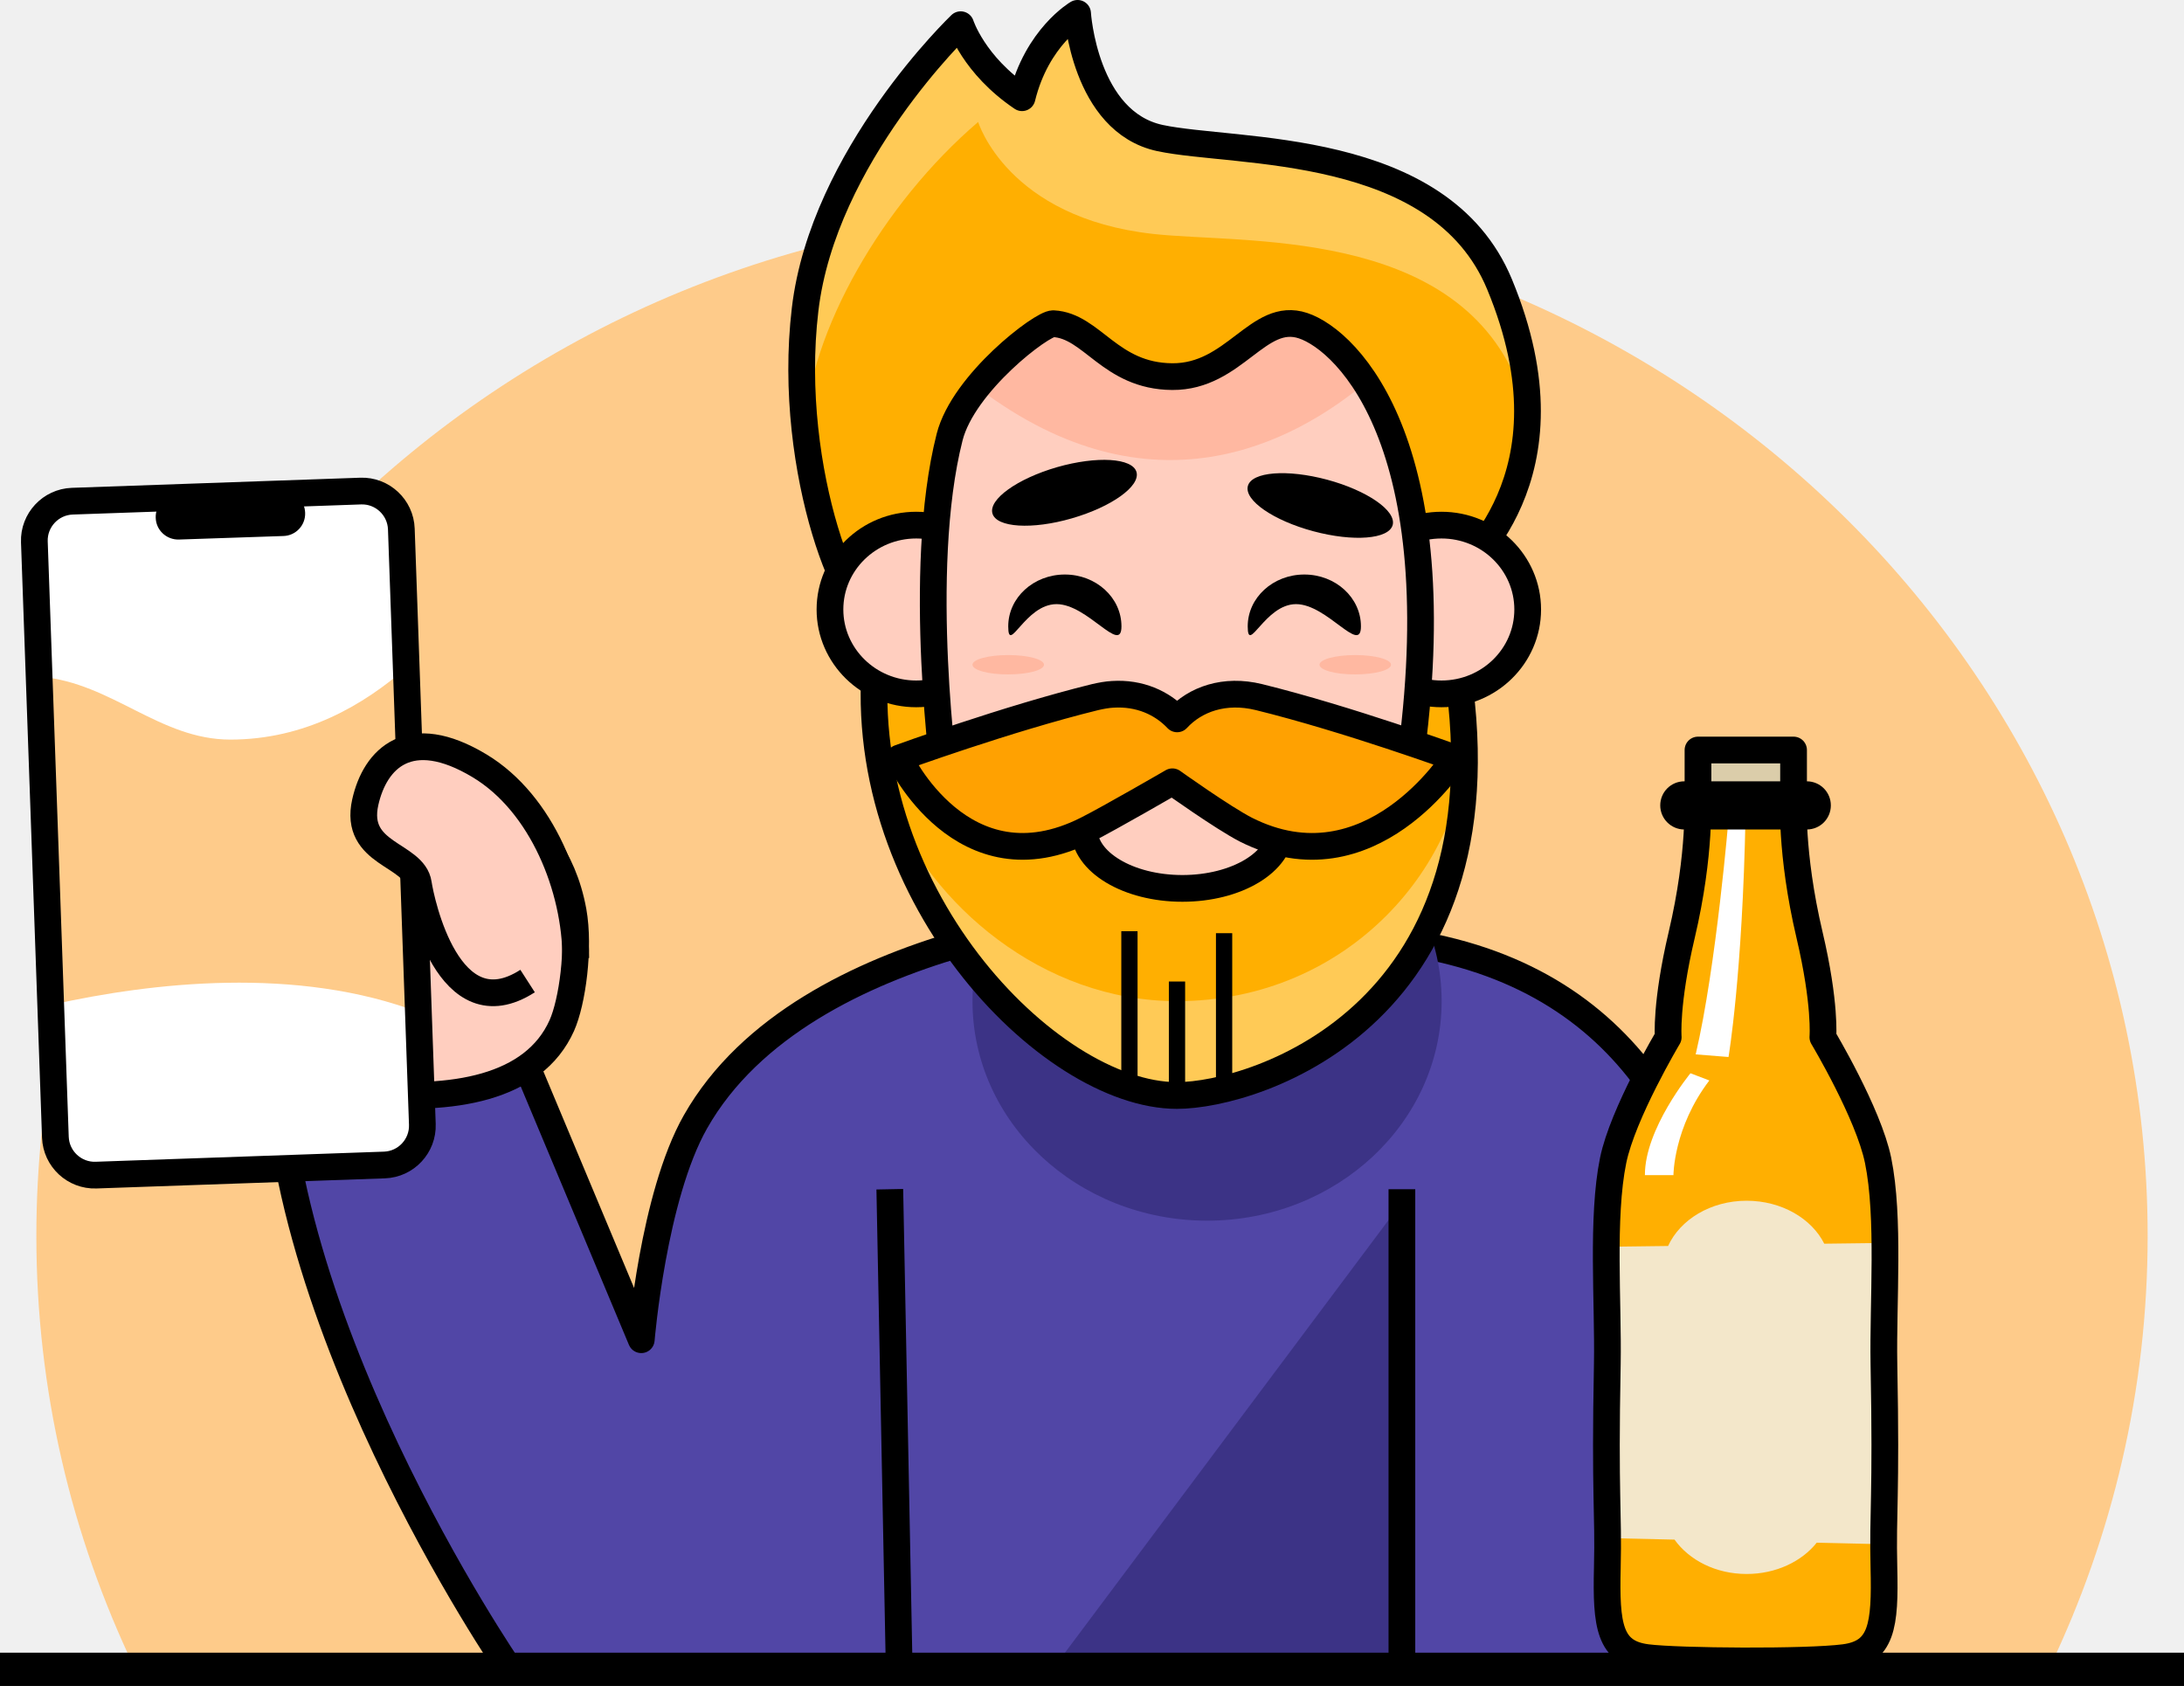
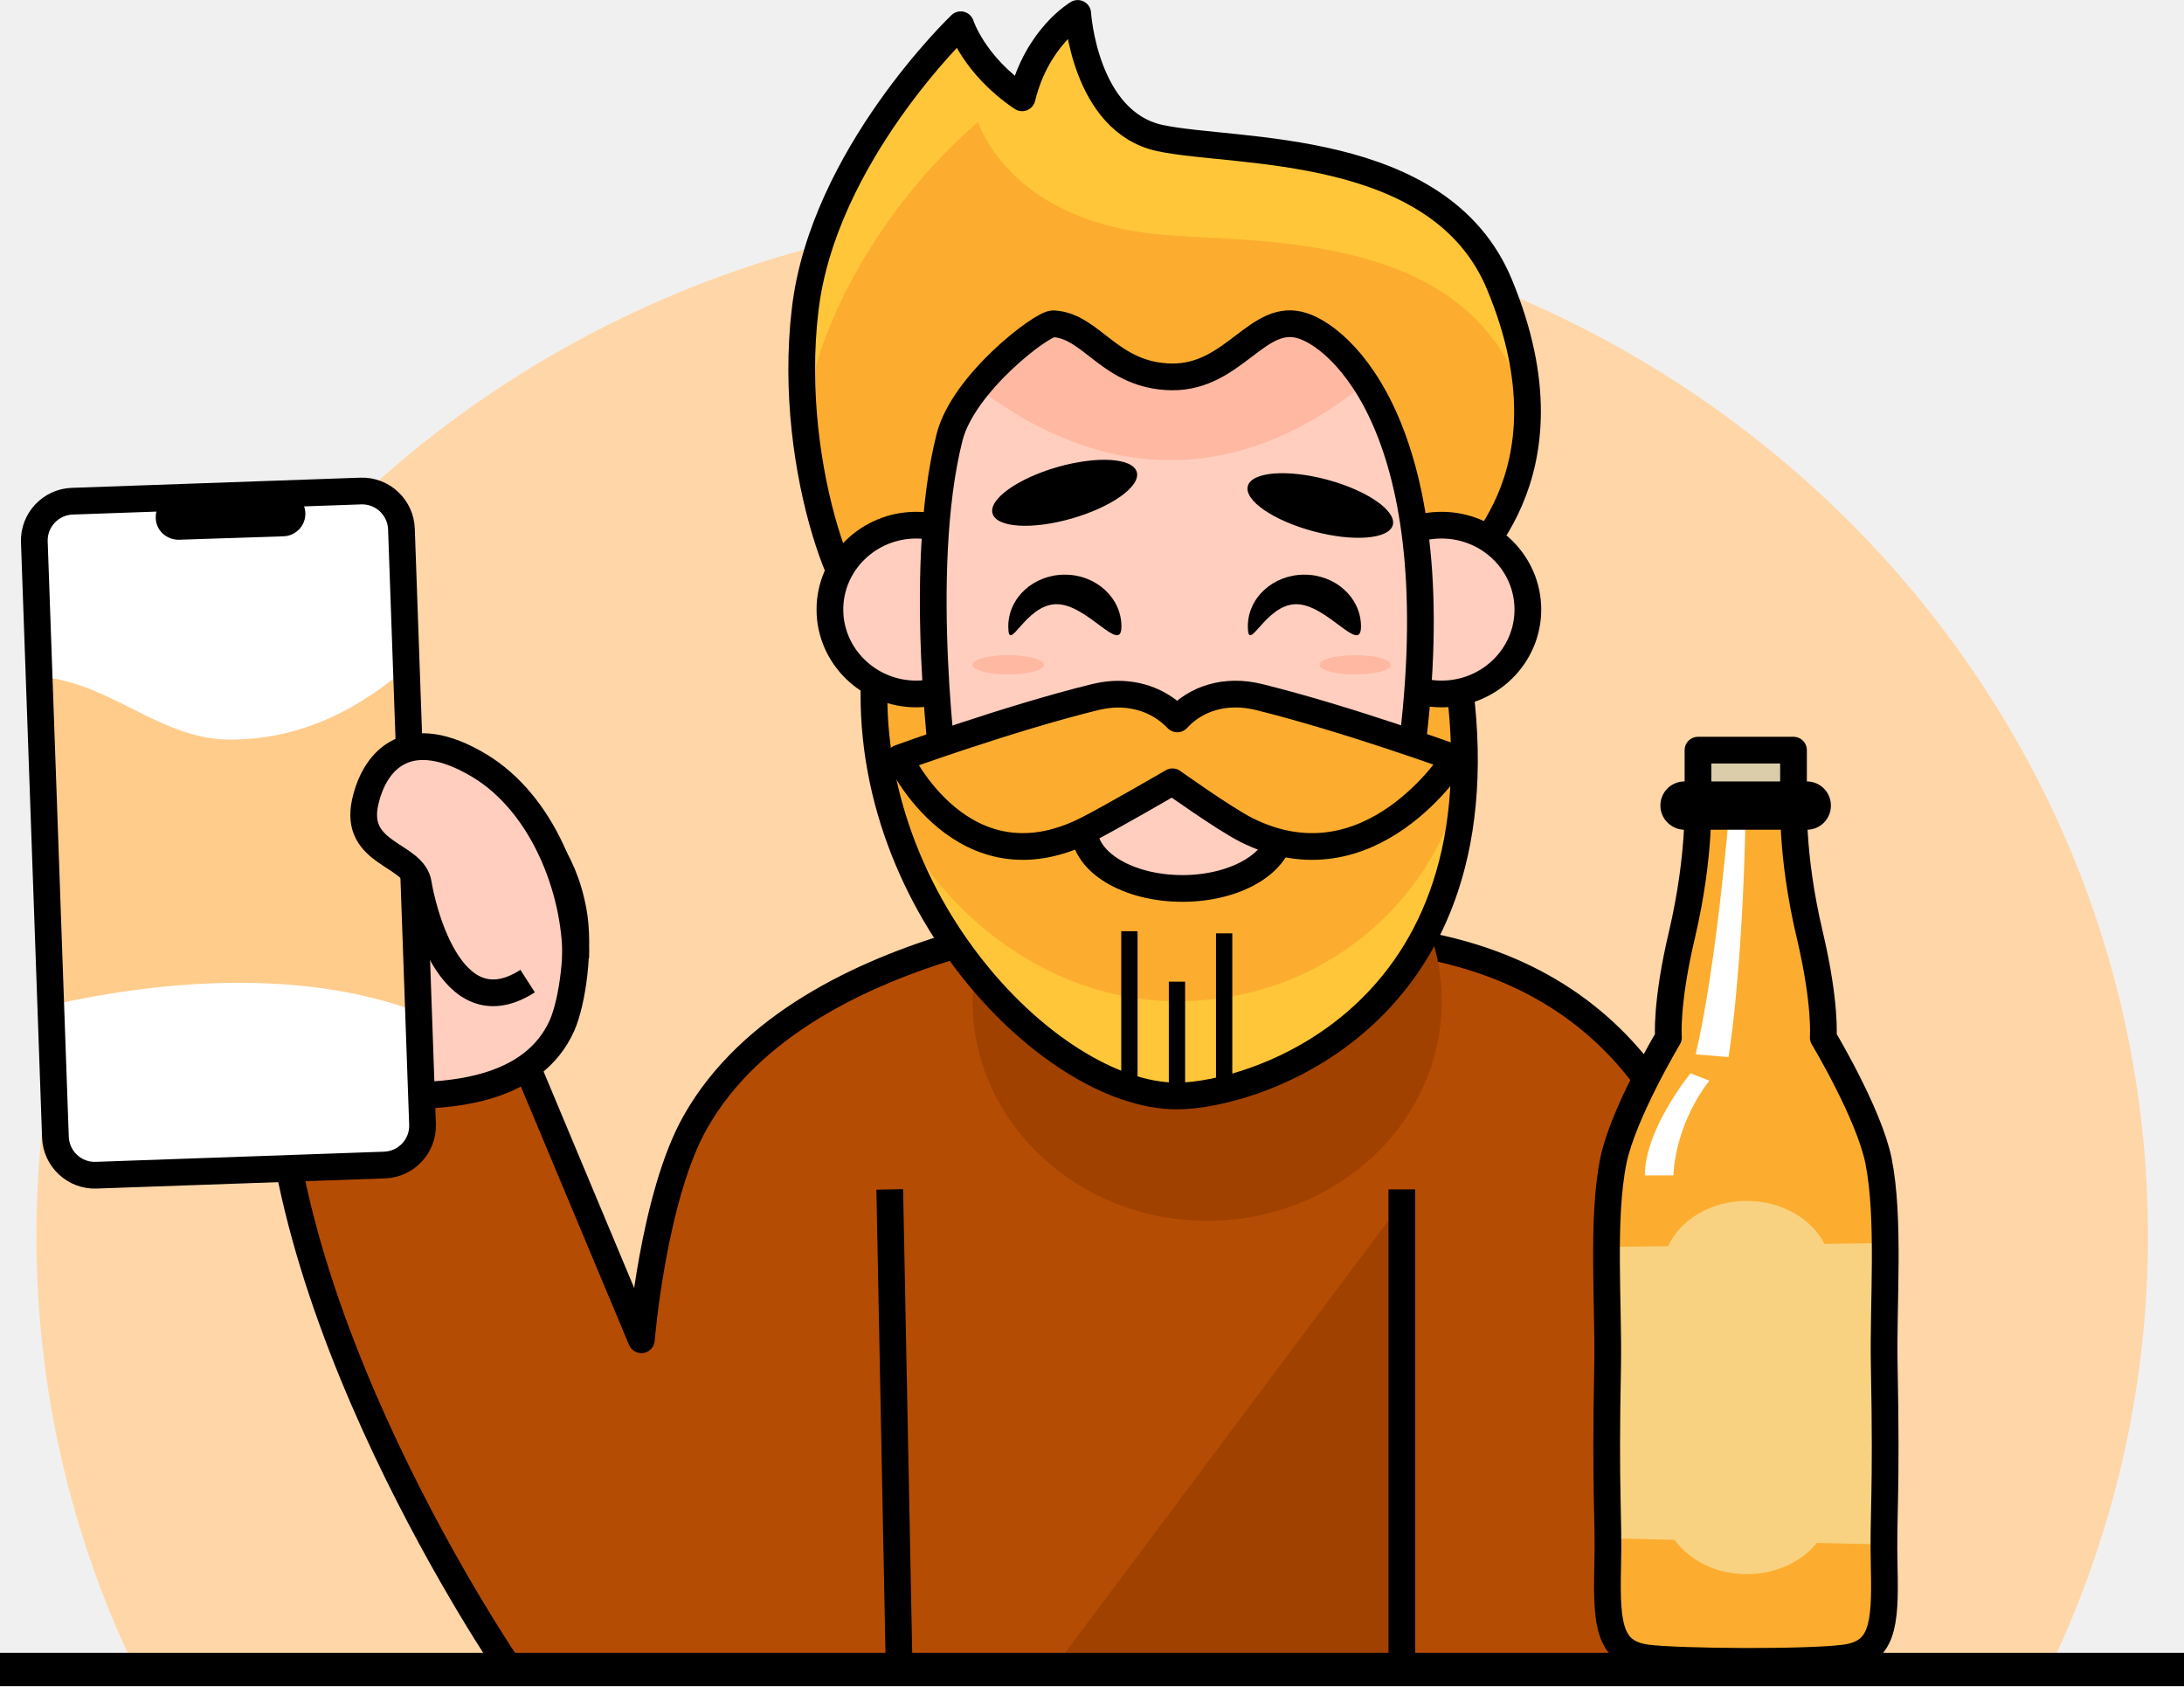
- <svg xmlns="http://www.w3.org/2000/svg" xmlns:ns1="http://vectornator.io" version="1.1" id="Слой_1" x="0px" y="0px" width="1423.6px" height="1099px" viewBox="0 0 1423.6 1099" style="enable-background:new 0 0 1423.6 1099;" xml:space="preserve">
+ <svg xmlns="http://www.w3.org/2000/svg" version="1.1" id="Layer_1" x="0px" y="0px" viewBox="0 0 1138.7 879.1" style="enable-background:new 0 0 1138.7 879.1;" xml:space="preserve">
  <style type="text/css">
- 	.st0{fill:#FECB8A;}
- 	.st1{fill:#5146A6;stroke:#000000;stroke-width:17.419;stroke-linejoin:round;stroke-miterlimit:29.031;}
- 	.st2{fill:#FFCEBF;stroke:#000000;stroke-width:17.419;stroke-linejoin:round;stroke-miterlimit:29.031;}
- 	.st3{fill:#3C3386;}
- 	.st4{fill:none;stroke:#000000;stroke-width:17.419;stroke-linejoin:round;stroke-miterlimit:29.031;}
- 	.st5{fill:#FFCA56;}
- 	.st6{fill:#FFAF01;}
+ 	.st0{fill:#FFD6A7;}
+ 	.st1{fill:#B54C04;stroke:#000000;stroke-width:13.933;stroke-linejoin:round;stroke-miterlimit:9.999;}
+ 	.st2{fill:#FFCEBF;stroke:#000000;stroke-width:13.933;stroke-linejoin:round;stroke-miterlimit:9.999;}
+ 	.st3{fill:#A04100;}
+ 	.st4{fill:none;stroke:#000000;stroke-width:13.933;stroke-linejoin:round;stroke-miterlimit:9.999;}
+ 	.st5{fill:#FFC639;}
+ 	.st6{fill:#FCAD2F;}
	.st7{fill:#FFCEBF;}
	.st8{fill:#FFB8A1;}
	.st9{fill:#FFFFFF;}
- 	.st10{fill:#FFA101;stroke:#000000;stroke-width:17.419;stroke-linejoin:round;stroke-miterlimit:29.031;}
- 	.st11{fill:#F3E7CA;}
- 	.st12{fill:none;stroke:#000000;stroke-width:2.418;stroke-linejoin:round;stroke-miterlimit:29.031;}
- 	.st13{fill:#DBCDAA;stroke:#000000;stroke-width:17.419;stroke-linejoin:round;stroke-miterlimit:29.031;}
+ 	.st10{fill:#FFCC8C;}
+ 	.st11{fill:#FCAD2F;stroke:#000000;stroke-width:13.933;stroke-linejoin:round;stroke-miterlimit:9.999;}
+ 	.st12{fill:#F8D280;}
+ 	.st13{fill:none;stroke:#000000;stroke-width:1.934;stroke-linejoin:round;stroke-miterlimit:9.999;}
+ 	.st14{fill:#DBCDAA;stroke:#000000;stroke-width:13.933;stroke-linejoin:round;stroke-miterlimit:9.999;}
</style>
-   <g id="Слой-1" ns1:layerName="–°–ї–Њ–є 1">
-     <g ns1:layerName="–У—А—Г–њ–њ–∞ 40">
-       <path ns1:layerName="–Ъ—А–Є–≤–∞—П 47" class="st0" d="M711.9,137.5c-380,0-688.2,299.1-688.2,668.2    c0,100.4,22.9,195.5,63.7,280.9h1248.8c40.8-85.4,63.7-180.5,63.7-280.9C1399.9,436.6,1091.9,137.5,711.9,137.5z" />
-       <g ns1:layerName="–У—А—Г–њ–њ–∞ 45">
-         <path ns1:layerName="–Ъ—А–Є–≤–∞—П 48" class="st1" d="M743.1,594c0,0-218.5,11.5-289.8,137.3     c-27.6,48.6-35.3,142-35.3,142l-85.8-204.9l-151.6-10c-12.7,190.7,151.6,429.6,151.6,429.6l780.2-1.6     c0,0,108.1-422.9-192.1-471.5L743.1,594z" />
-         <path ns1:layerName="–Ъ—А–Є–≤–∞—П 49" class="st2" d="M175.1,548.2c-67.1,108,7.5,158.9,60.7,164.2     c59.5,5.9,112-2.9,130.4-43.9c6.9-15.5,11.7-50.6,7.4-74.5c-13.3-73-79.5-84.6-79.5-84.6L175.1,548.2z" />
-         <path ns1:layerName="–Ъ—А–Є–≤–∞—П 50" class="st3" d="M914.6,782.6l-227.3,303.9l231.8-9.7     L914.6,782.6z" />
-         <path ns1:layerName="–Ъ—А–Є–≤–∞—П 51" class="st4" d="M913.8,775.2v304.2" />
-         <path ns1:layerName="–Ъ—А–Є–≤–∞—П 52" class="st4" d="M580,775.2l6,306.3" />
-         <path ns1:layerName="–Ю–≤–∞–ї 22" class="st3" d="M633.9,652.6c0-79,68.4-143.1,152.9-143.1     c84.4,0,152.9,64.1,152.9,143.1c0,79-68.4,143.1-152.9,143.1C702.3,795.6,633.9,731.6,633.9,652.6z" />
-         <path ns1:layerName="–Ъ—А–Є–≤–∞—П 53" class="st5" d="M626.2,16c-62.3,53.3-98.4,121-101.5,185.7     c-4.5,94.9,44.8,180.4,44.8,180.4s26.1-115.9,2,40.4C558.3,507.6,584.1,559.4,623,612c32.5,44,70.6,96.5,136.9,102.1     c108.7,9.2,183.4-98.9,196.4-183.6c10.6-68.9-14.6-118.7-16.6-169.1c-0.5-13.1,7.1,39.4,10.2,16.1c1.1-8.8,80.7-64.4,27.5-192.4     c-41.8-100.7-208-78.6-236.3-98.2c-28.3-19.6-40.5-78.2-40.5-78.2l-38,52.8L626.2,16z" />
-         <path ns1:layerName="–Ъ—А–Є–≤–∞—П 54" class="st6" d="M637.6,79.5     c-62.3,53.3-110.1,136.6-113.2,201.3c-0.1,3.2,9.4,78,16.6,69.8c10.6,52.4,46,0.9,39,46.7c-9.6,62-17.5,82,0,125.5     c26.6,66.3,99.1,129.8,187.2,129.8c112.7,0,188.1-90.3,189.3-174.8c0.5-34.1,4.2-3.6-8.2-50.7c-5.2-19.6,4.2-37.9,5.7-49.1     c0.8-6.3,41.9-44.2,41.5-107.3c-3.5-9.2-2.7-12.6-6.6-22c-41.8-100.7-178.4-89.7-237.1-96.2C656.5,142,637.6,79.5,637.6,79.5z" />
-         <path ns1:layerName="–Ъ—А–Є–≤–∞—П 61" class="st4" d="M702.4,8.7c0,0-26.5,15.4-36.2,55     c-31.6-21.3-40-47.6-40-47.6s-89.6,85.5-101.4,185.6C512.1,308.5,557,414,570.1,397.3c16.5-21.1,7.2-24,1.4,25.2     c-18.6,157.1,111.7,291.6,195.7,291.6c51.5,0,222.1-53.7,181.1-287.1c-15.2-86.6-13.1,63.1,1.6-49.5     c1.1-8.8,80.6-64.3,27.5-192.3C938.5,91.6,805.6,100.5,756.2,90S702.4,8.7,702.4,8.7z" />
-         <path ns1:layerName="–Ю–≤–∞–ї 24" class="st2" d="M883.4,397.3c0-30.4,25.2-55,56.2-55s56.2,24.6,56.2,55     s-25.2,55-56.2,55S883.4,427.6,883.4,397.3z" />
-         <path ns1:layerName="–Ю–≤–∞–ї 23" class="st2" d="M541,397.3c0-30.4,25.2-55,56.2-55s56.2,24.6,56.2,55     s-25.2,55-56.2,55S541,427.6,541,397.3z" />
-         <path ns1:layerName="–Ъ—А–Є–≤–∞—П 56" class="st7" d="M686.6,211c-7.3-0.4-58.6,38.6-67.6,73.9     c-22.3,87.6-2.8,226.4-2.8,226.4c27.1,29,61.2,24.6,95.6,29.4c98.5,13.6,205.3-30,205.3-30C951,292.4,878.7,222,849.4,212.3     c-29.3-9.8-44.6,33.5-85.3,33.2C723.4,245.2,712,212.3,686.6,211z" />
-         <path ns1:layerName="–Ъ—А–Є–≤–∞—П 57" class="st8" d="M841,210.9c-23.1,1.7-39.3,34.8-74.9,34.6     c-40.7-0.3-52.1-33.2-77.5-34.5c-5.1-0.3-31.6,18.9-50.2,42.5c112,84.3,204.5,35.7,252.9-5c-14.3-21.7-29.7-32.7-39.9-36.1     C847.7,211.1,844.3,210.7,841,210.9z" />
-         <path ns1:layerName="–Ъ—А–Є–≤–∞—П 58" class="st4" d="M686.6,211c-7.3-0.4-58.6,38.6-67.6,73.9     c-22.3,87.6-2.8,226.4-2.8,226.4c27.2,29,80.3-6.5,114.7-1.8c98.4,13.5,186.2,1.1,186.2,1.1C951,292.4,878.7,222,849.4,212.3     c-29.3-9.8-44.6,33.5-85.3,33.2C723.4,245.2,712,212.3,686.6,211z" />
-         <path ns1:layerName="–Ю–≤–∞–ї 25" class="st2" d="M706.7,540.6c0-21.3,28.6-38.5,64-38.5     c35.3,0,64,17.2,64,38.5s-28.6,38.5-64,38.5C735.4,579.1,706.7,561.9,706.7,540.6z" />
-         <path ns1:layerName="–Ю–≤–∞–ї 26" d="M657.2,408.3c0-18.7,16.5-33.8,36.9-33.8c20.4,0,36.9,15.1,36.9,33.8     s-22-14.5-42.3-14.5C668.2,393.8,657.2,427,657.2,408.3z" />
-         <path ns1:layerName="–Ю–≤–∞–ї 27" d="M813.3,408.3c0-18.7,16.5-33.8,36.9-33.8c20.4,0,36.9,15.1,36.9,33.8     s-22-14.5-42.3-14.5S813.3,427,813.3,408.3z" />
-         <path ns1:layerName="–Ю–≤–∞–ї 28" d="M646.9,334.7c-2.6-9.2,16.2-22.7,42.2-30.2c25.9-7.4,49.1-6,51.7,3.2     c2.6,9.2-16.2,22.7-42.2,30.2C672.7,345.4,649.5,343.9,646.9,334.7z" />
-         <path ns1:layerName="–Ю–≤–∞–ї 29" d="M813.4,316.8c2.5-9.3,25.6-11.1,51.7-4.1c26,7,45.1,20.2,42.7,29.5     c-2.5,9.3-25.6,11.1-51.7,4.1C830,339.3,810.9,326.1,813.4,316.8z" />
-         <path ns1:layerName="–Ю–≤–∞–ї 30" class="st8" d="M633.9,433.3c0-3.5,10.4-6.3,23.3-6.3     c12.9,0,23.3,2.8,23.3,6.3c0,3.5-10.4,6.3-23.3,6.3C644.3,439.7,633.9,436.8,633.9,433.3z" />
-         <path ns1:layerName="–Ю–≤–∞–ї 31" class="st8" d="M860.1,433.3c0-3.5,10.4-6.3,23.3-6.3     c12.8,0,23.3,2.8,23.3,6.3c0,3.5-10.4,6.3-23.3,6.3C870.6,439.7,860.1,436.8,860.1,433.3z" />
-         <path ns1:layerName="–Я—А—П–Љ–Њ—Г–≥–Њ–ї—М–љ–Є–Ї 9" d="M730.9,607h10.6v105.8     h-10.6V607z" />
-         <path ns1:layerName="–Я—А—П–Љ–Њ—Г–≥–Њ–ї—М–љ–Є–Ї 10" d="M761.9,639.8h10.6V715     h-10.6V639.8z" />
-         <path ns1:layerName="–Я—А—П–Љ–Њ—Г–≥–Њ–ї—М–љ–Є–Ї 11" d="M792.6,608.3h10.6     v105.8h-10.6V608.3z" />
-         <path ns1:layerName="–Я—А—П–Љ–Њ—Г–≥–Њ–ї—М–љ–Є–Ї 13" class="st9" d="     M22.4,353.2c-0.5-14.1,10.6-26,24.7-26.5l188-6.6c14.1-0.5,26,10.6,26.5,24.7l13.7,388.1c0.5,14.1-10.6,26-24.7,26.5l-188,6.6     c-14.1,0.5-26-10.6-26.5-24.7L22.4,353.2z" />
-         <path ns1:layerName="–Ъ—А–Є–≤–∞—П 59" class="st0" d="M266,434.3c-29.1,25.6-67.5,47.8-115.9,47.8     c-45.9,0-77.2-36.8-123.3-40.9l7.5,213.6c64-14.2,159.4-25.4,239.6,5.4L266,434.3z" />
-         <path ns1:layerName="–Я—А—П–Љ–Њ—Г–≥–Њ–ї—М–љ–Є–Ї 14" class="st4" d="     M22.4,353.2c-0.5-14.1,10.6-26,24.7-26.5l188-6.6c14.1-0.5,26,10.6,26.5,24.7l13.7,388.1c0.5,14.1-10.6,26-24.7,26.5l-188,6.6     c-14.1,0.5-26-10.6-26.5-24.7L22.4,353.2z" />
-         <path ns1:layerName="–Ю–≤–∞–ї 32" class="st7" d="M238.1,522.9c6.4-28.5,25-43.5,74.5-23.7     c31.8,12.7,59.1,76.1,52.7,104.6c-6.4,28.5-10.3,64.7-33.1,64.7c-17.1,0-56.7-73-59.5-92.4C269.8,556.5,230.4,557.4,238.1,522.9z     " />
-         <path ns1:layerName="–Ю–≤–∞–ї 33" class="st4" d="M343.9,639.5c-51.7,33.3-69.5-52.1-71.2-63.5     c-2.9-19.6-42.3-18.7-34.6-53.1c6.4-28.5,28.8-51.2,74.5-23.7c40.9,24.6,62.7,80.1,62.7,125.3" />
-         <path ns1:layerName="–Ъ—А–Є–≤–∞—П 60" class="st10" d="M725.3,452.6c-3.7,0.2-7.5,0.9-11.4,1.8     c-57.8,14.2-127.7,39.7-127.7,39.7s41,87.7,122.2,46.7c15.1-7.6,55.8-31.2,55.8-31.2s32.9,23.5,47.9,31.2     c81.2,41,136.2-46.7,136.2-46.7s-70-25.5-127.7-39.7c-22.4-5.5-41.5,1.4-53.3,14.2C757.4,458.1,742.7,451.5,725.3,452.6z" />
-         <path ns1:layerName="–Я—А—П–Љ–Њ—Г–≥–Њ–ї—М–љ–Є–Ї 15" d="M101.5,337.5     c-0.3-8.1,6.1-14.9,14.2-15.1l68.1-2.3c8.1-0.3,14.9,6.1,15.1,14.2l0,0c0.3,8.1-6.1,14.9-14.2,15.1l-68.1,2.3     C108.5,351.9,101.7,345.6,101.5,337.5L101.5,337.5z" />
+   <g id="Слой-1">
+     <g>
+       <path class="st0" d="M569.4,110C265.5,110,19,349.2,19,644.5c0,80.3,18.3,156.4,51,224.7h998.9c32.6-68.3,51-144.4,51-224.7    C1119.8,349.2,873.4,110,569.4,110z" />
+       <g>
+         <path class="st1" d="M594.4,475.1c0,0-174.8,9.2-231.8,109.8c-22.1,38.9-28.2,113.6-28.2,113.6l-68.6-163.9l-121.3-8     c-10.2,152.5,121.3,343.6,121.3,343.6l624.1-1.3c0,0,86.5-338.3-153.7-377.2L594.4,475.1z" />
+         <path class="st2" d="M140.1,438.5c-53.7,86.4,6,127.1,48.6,131.3c47.6,4.7,89.6-2.3,104.3-35.1c5.5-12.4,9.4-40.5,5.9-59.6     c-10.6-58.4-63.6-67.7-63.6-67.7L140.1,438.5z" />
+         <path class="st3" d="M731.6,626L549.8,869.1l185.4-7.8L731.6,626z" />
+         <path class="st4" d="M730.9,620.1v243.3" />
+         <path class="st4" d="M463.9,620.1l4.8,245" />
+         <path class="st3" d="M507.1,522c0-63.2,54.7-114.5,122.3-114.5c67.5,0,122.3,51.3,122.3,114.5S697,636.5,629.4,636.5     C561.8,636.4,507.1,585.2,507.1,522z" />
+         <path class="st5" d="M500.9,12.8c-49.8,42.6-78.7,96.8-81.2,148.5c-3.6,75.9,35.8,144.3,35.8,144.3s20.9-92.7,1.6,32.3     c-10.6,68.1,10.1,109.5,41.2,151.6c26,35.2,56.5,77.2,109.5,81.7c86.9,7.4,146.7-79.1,157.1-146.9c8.5-55.1-11.7-94.9-13.3-135.3     c-0.4-10.5,5.7,31.5,8.2,12.9c0.9-7,64.6-51.5,22-153.9c-33.4-80.6-166.4-62.9-189-78.6C570.2,53.8,560.4,7,560.4,7L530,49.2     L500.9,12.8z" />
+         <path class="st6" d="M510,63.6c-49.8,42.6-88.1,109.3-90.5,161c-0.1,2.6,7.5,62.4,13.3,55.8c8.5,41.9,36.8,0.7,31.2,37.4     c-7.7,49.6-14,65.6,0,100.4c21.3,53,79.3,103.8,149.7,103.8c90.1,0,150.5-72.2,151.4-139.8c0.4-27.3,3.4-2.9-6.6-40.6     c-4.2-15.7,3.4-30.3,4.6-39.3c0.6-5,33.5-35.4,33.2-85.8c-2.8-7.4-2.2-10.1-5.3-17.6c-33.4-80.6-142.7-71.8-189.7-77     C525.1,113.6,510,63.6,510,63.6z" />
+         <path class="st4" d="M561.9,7c0,0-21.2,12.3-29,44c-25.3-17-32-38.1-32-38.1s-71.7,68.4-81.1,148.5     c-10.2,85.4,25.8,169.8,36.2,156.5c13.2-16.9,5.8-19.2,1.1,20.2c-14.9,125.7,89.3,233.3,156.5,233.3c41.2,0,177.7-43,144.9-229.7     c-12.2-69.3-10.5,50.5,1.3-39.6c0.9-7,64.5-51.4,22-153.8C750.7,73.3,644.4,80.4,604.9,72C565.4,63.6,561.9,7,561.9,7z" />
+         <path class="st2" d="M706.6,317.8c0-24.3,20.2-44,45-44s45,19.7,45,44c0,24.3-20.2,44-45,44S706.6,342,706.6,317.8z" />
+         <path class="st2" d="M432.7,317.8c0-24.3,20.2-44,45-44c24.8,0,45,19.7,45,44c0,24.3-20.2,44-45,44     C452.9,361.8,432.7,342,432.7,317.8z" />
+         <path class="st7" d="M549.2,168.8c-5.8-0.3-46.9,30.9-54.1,59.1C477.3,298,492.9,409,492.9,409c21.7,23.2,49,19.7,76.5,23.5     c78.8,10.9,164.2-24,164.2-24c27.1-174.6-30.7-230.9-54.2-238.7c-23.4-7.8-35.7,26.8-68.2,26.6     C578.6,196.1,569.5,169.8,549.2,168.8z" />
+         <path class="st8" d="M672.7,168.7c-18.5,1.4-31.4,27.8-59.9,27.7c-32.6-0.2-41.7-26.6-62-27.6c-4.1-0.2-25.3,15.1-40.2,34     c89.6,67.4,163.6,28.6,202.3-4c-11.4-17.4-23.8-26.2-31.9-28.9C678.1,168.9,675.4,168.5,672.7,168.7z" />
+         <path class="st4" d="M549.2,168.8c-5.8-0.3-46.9,30.9-54.1,59.1C477.3,298,492.9,409,492.9,409c21.8,23.2,64.2-5.2,91.7-1.4     c78.7,10.8,148.9,0.9,148.9,0.9c27.1-174.5-30.7-230.9-54.2-238.6c-23.4-7.8-35.7,26.8-68.2,26.6     C578.6,196.1,569.5,169.8,549.2,168.8z" />
+         <path class="st2" d="M565.3,432.4c0-17,22.9-30.8,51.2-30.8c28.2,0,51.2,13.8,51.2,30.8s-22.9,30.8-51.2,30.8     C588.2,463.2,565.3,449.5,565.3,432.4z" />
+         <path d="M525.7,326.6c0-15,13.2-27,29.5-27s29.5,12.1,29.5,27c0,15-17.6-11.6-33.8-11.6C534.5,315,525.7,341.6,525.7,326.6z" />
+         <path d="M650.6,326.6c0-15,13.2-27,29.5-27s29.5,12.1,29.5,27c0,15-17.6-11.6-33.8-11.6S650.6,341.6,650.6,326.6z" />
+         <path d="M517.5,267.7c-2.1-7.4,13-18.2,33.8-24.2c20.7-5.9,39.3-4.8,41.4,2.6c2.1,7.4-13,18.2-33.8,24.2     C538.1,276.3,519.5,275.1,517.5,267.7z" />
+         <path d="M650.6,253.4c2-7.4,20.5-8.9,41.4-3.3c20.8,5.6,36.1,16.2,34.2,23.6c-2,7.4-20.5,8.9-41.4,3.3S648.6,260.9,650.6,253.4z" />
+         <path class="st8" d="M507.1,346.6c0-2.8,8.3-5,18.6-5s18.6,2.2,18.6,5c0,2.8-8.3,5-18.6,5C515.4,351.7,507.1,349.4,507.1,346.6z" />
+         <path class="st8" d="M688,346.6c0-2.8,8.3-5,18.6-5c10.2,0,18.6,2.2,18.6,5c0,2.8-8.3,5-18.6,5C696.4,351.7,688,349.4,688,346.6z     " />
+         <path d="M584.6,485.5h8.5v84.6h-8.5V485.5z" />
+         <path d="M609.4,511.8h8.5v60.2h-8.5V511.8z" />
+         <path d="M634,486.6h8.5v84.6H634V486.6z" />
+         <path class="st9" d="M17.9,282.5c-0.4-11.3,8.5-20.8,19.8-21.2l150.4-5.3c11.3-0.4,20.8,8.5,21.2,19.8l11,310.4     c0.4,11.3-8.5,20.8-19.8,21.2l-150.4,5.3c-11.3,0.4-20.8-8.5-21.2-19.8L17.9,282.5z" />
+         <path class="st10" d="M212.8,347.4c-23.3,20.5-54,38.2-92.7,38.2c-36.7,0-61.8-29.4-98.6-32.7l6,170.9     c51.2-11.4,127.5-20.3,191.7,4.3L212.8,347.4z" />
+         <path class="st4" d="M17.9,282.5c-0.4-11.3,8.5-20.8,19.8-21.2l150.4-5.3c11.3-0.4,20.8,8.5,21.2,19.8l11,310.4     c0.4,11.3-8.5,20.8-19.8,21.2l-150.4,5.3c-11.3,0.4-20.8-8.5-21.2-19.8L17.9,282.5z" />
+         <path class="st7" d="M190.5,418.3c5.1-22.8,20-34.8,59.6-19c25.4,10.2,47.3,60.9,42.2,83.7c-5.1,22.8-8.2,51.8-26.5,51.8     c-13.7,0-45.4-58.4-47.6-73.9C215.8,445.2,184.3,445.9,190.5,418.3z" />
+         <path class="st4" d="M275.1,511.5c-41.4,26.6-55.6-41.7-57-50.8c-2.3-15.7-33.8-15-27.7-42.5c5.1-22.8,23-41,59.6-19     c32.7,19.7,50.2,64.1,50.2,100.2" />
+         <path class="st11" d="M580.2,362c-3,0.2-6,0.7-9.1,1.4c-46.2,11.4-102.1,31.8-102.1,31.8s32.8,70.2,97.7,37.4     c12.1-6.1,44.6-25,44.6-25s26.3,18.8,38.3,25c65,32.8,108.9-37.4,108.9-37.4s-56-20.4-102.1-31.8c-17.9-4.4-33.2,1.1-42.6,11.4     C605.8,366.4,594.1,361.2,580.2,362z" />
+         <path d="M81.2,270c-0.2-6.5,4.9-11.9,11.4-12.1l54.5-1.8c6.5-0.2,11.9,4.9,12.1,11.4l0,0c0.2,6.5-4.9,11.9-11.4,12.1l-54.5,1.8     C86.8,281.5,81.3,276.5,81.2,270L81.2,270z" />
      </g>
-       <g ns1:layerName="–У—А—Г–њ–њ–∞ 22">
-         <path ns1:layerName="–Ъ—А–Є–≤–∞—П 47" class="st6" d="M1106.5,519.5c0,0,2.4,36-10.3,89.9     c-10.6,44.9-8.8,66.7-8.8,66.7s-29.6,49.6-35.9,80.3c-7.6,37.2-3.1,92.7-3.8,132.5c-1.7,88.4,0.9,95.5,0,133.1     c-0.9,37.6,1.3,55.4,25.9,58.5c20.6,2.6,103.8,3.2,128.5,0c24.7-3.2,26.8-20.9,25.9-58.5c-0.9-37.6,1.7-44.7,0-133.1     c-0.7-39.8,3.8-95.3-3.8-132.5c-6.3-30.7-36-80.3-36-80.3s1.9-21.7-8.7-66.7c-12.7-53.9-10.4-89.9-10.4-89.9H1106.5z" />
-         <path ns1:layerName="–Ъ—А–Є–≤–∞—П 19" class="st11" d="M1138.5,782.7c-23.4,0-43.3,12.3-51.2,29.5     l-39.8,0.5l0.3,189.9l43.7,1c9.6,13.4,26.9,22.4,47,22.4c19.1,0,35.9-8.1,45.7-20.4l43.4,1l2-196.4l-40.5,0.5     C1180.9,794.3,1161.3,782.7,1138.5,782.7z" />
-         <path ns1:layerName="–Ъ—А–Є–≤–∞—П 16" class="st4" d="M1106.5,519.5c0,0,2.4,36-10.3,89.9     c-10.6,44.9-8.8,66.7-8.8,66.7s-29.6,49.6-35.9,80.3c-7.6,37.2-3.1,92.7-3.8,132.5c-1.7,88.4,0.9,95.5,0,133.1     c-0.9,37.6,1.3,55.4,25.9,58.5c20.6,2.6,103.8,3.2,128.5,0c24.7-3.2,26.8-20.9,25.9-58.5c-0.9-37.6,1.7-44.7,0-133.1     c-0.7-39.8,3.8-95.3-3.8-132.5c-6.3-30.7-36-80.3-36-80.3s1.9-21.7-8.7-66.7c-12.7-53.9-10.4-89.9-10.4-89.9H1106.5z" />
-         <path ns1:layerName="–Я—А—П–Љ–Њ—Г–≥–Њ–ї—М–љ–Є–Ї 2" class="st12" d="     M1098.4,522.7c0-5,4-9,9-9h60.8c5,0,9,4,9,9l0,0c0,5-4,9-9,9h-60.8C1102.4,531.7,1098.4,527.7,1098.4,522.7L1098.4,522.7z" />
-         <path ns1:layerName="–Я—А—П–Љ–Њ—Г–≥–Њ–ї—М–љ–Є–Ї 3" class="st13" d="     M1106.8,488.9h62.3V525h-62.3V488.9z" />
-         <path ns1:layerName="–Ъ—А–Є–≤–∞—П 17" class="st9" d="M1126.9,531.7h10.9     c-2,104.1-11.1,157.3-11.1,157.3l-21.4-1.7C1118.8,629.9,1126.9,531.7,1126.9,531.7z" />
-         <path ns1:layerName="–Ъ—А–Є–≤–∞—П 18" class="st9" d="M1101.9,699.6l12.3,4.7     c-23.4,30.7-23.4,61.7-23.4,61.7h-18.6C1072.1,735.8,1101.9,699.6,1101.9,699.6z" />
-         <path ns1:layerName="–Я—А—П–Љ–Њ—Г–≥–Њ–ї—М–љ–Є–Ї 5" d="M1082.2,525     c0-8.7,7-15.7,15.7-15.7h79.8c8.7,0,15.7,7,15.7,15.7l0,0c0,8.7-7,15.7-15.7,15.7h-79.8C1089.2,540.7,1082.2,533.6,1082.2,525     L1082.2,525z" />
+       <g>
+         <path class="st6" d="M885.1,415.6c0,0,1.9,28.8-8.2,71.9c-8.5,35.9-7,53.4-7,53.4s-23.7,39.7-28.7,64.2c-6.1,29.8-2.5,74.2-3,106     c-1.4,70.7,0.7,76.4,0,106.5c-0.7,30.1,1,44.3,20.7,46.8c16.5,2.1,83,2.6,102.8,0c19.8-2.6,21.4-16.7,20.7-46.8     c-0.7-30.1,1.4-35.8,0-106.5c-0.6-31.8,3-76.2-3-106c-5-24.6-28.8-64.2-28.8-64.2s1.5-17.4-7-53.4c-10.2-43.1-8.3-71.9-8.3-71.9     H885.1z" />
+         <path class="st12" d="M910.7,626.1c-18.7,0-34.6,9.8-41,23.6l-31.8,0.4l0.2,151.9l35,0.8c7.7,10.7,21.5,17.9,37.6,17.9     c15.3,0,28.7-6.5,36.6-16.3l34.7,0.8l1.6-157.1l-32.4,0.4C944.6,635.4,928.9,626.1,910.7,626.1z" />
+         <path class="st4" d="M885.1,415.6c0,0,1.9,28.8-8.2,71.9c-8.5,35.9-7,53.4-7,53.4s-23.7,39.7-28.7,64.2c-6.1,29.8-2.5,74.2-3,106     c-1.4,70.7,0.7,76.4,0,106.5c-0.7,30.1,1,44.3,20.7,46.8c16.5,2.1,83,2.6,102.8,0c19.8-2.6,21.4-16.7,20.7-46.8     c-0.7-30.1,1.4-35.8,0-106.5c-0.6-31.8,3-76.2-3-106c-5-24.6-28.8-64.2-28.8-64.2s1.5-17.4-7-53.4c-10.2-43.1-8.3-71.9-8.3-71.9     H885.1z" />
+         <path class="st13" d="M878.6,418.1c0-4,3.2-7.2,7.2-7.2h48.6c4,0,7.2,3.2,7.2,7.2l0,0c0,4-3.2,7.2-7.2,7.2h-48.6     C881.8,425.3,878.6,422.1,878.6,418.1L878.6,418.1z" />
+         <path class="st14" d="M885.3,391.1h49.8V420h-49.8V391.1z" />
+         <path class="st9" d="M901.4,425.3h8.7c-1.6,83.3-8.9,125.8-8.9,125.8l-17.1-1.4C894.9,503.9,901.4,425.3,901.4,425.3z" />
+         <path class="st9" d="M881.4,559.6l9.8,3.8c-18.7,24.6-18.7,49.4-18.7,49.4h-14.9C857.6,588.6,881.4,559.6,881.4,559.6z" />
+         <path d="M865.7,420c0-7,5.6-12.6,12.6-12.6H942c7,0,12.6,5.6,12.6,12.6l0,0c0,7-5.6,12.6-12.6,12.6h-63.8     C871.3,432.5,865.7,426.8,865.7,420L865.7,420z" />
      </g>
-       <path ns1:layerName="–Я—А—П–Љ–Њ—Г–≥–Њ–ї—М–љ–Є–Ї 12" d="M0,1077.3h1423.6v21.7H0    V1077.3z" />
+       <path d="M0,861.7h1138.7v17.4H0V861.7z" />
    </g>
  </g>
</svg>
